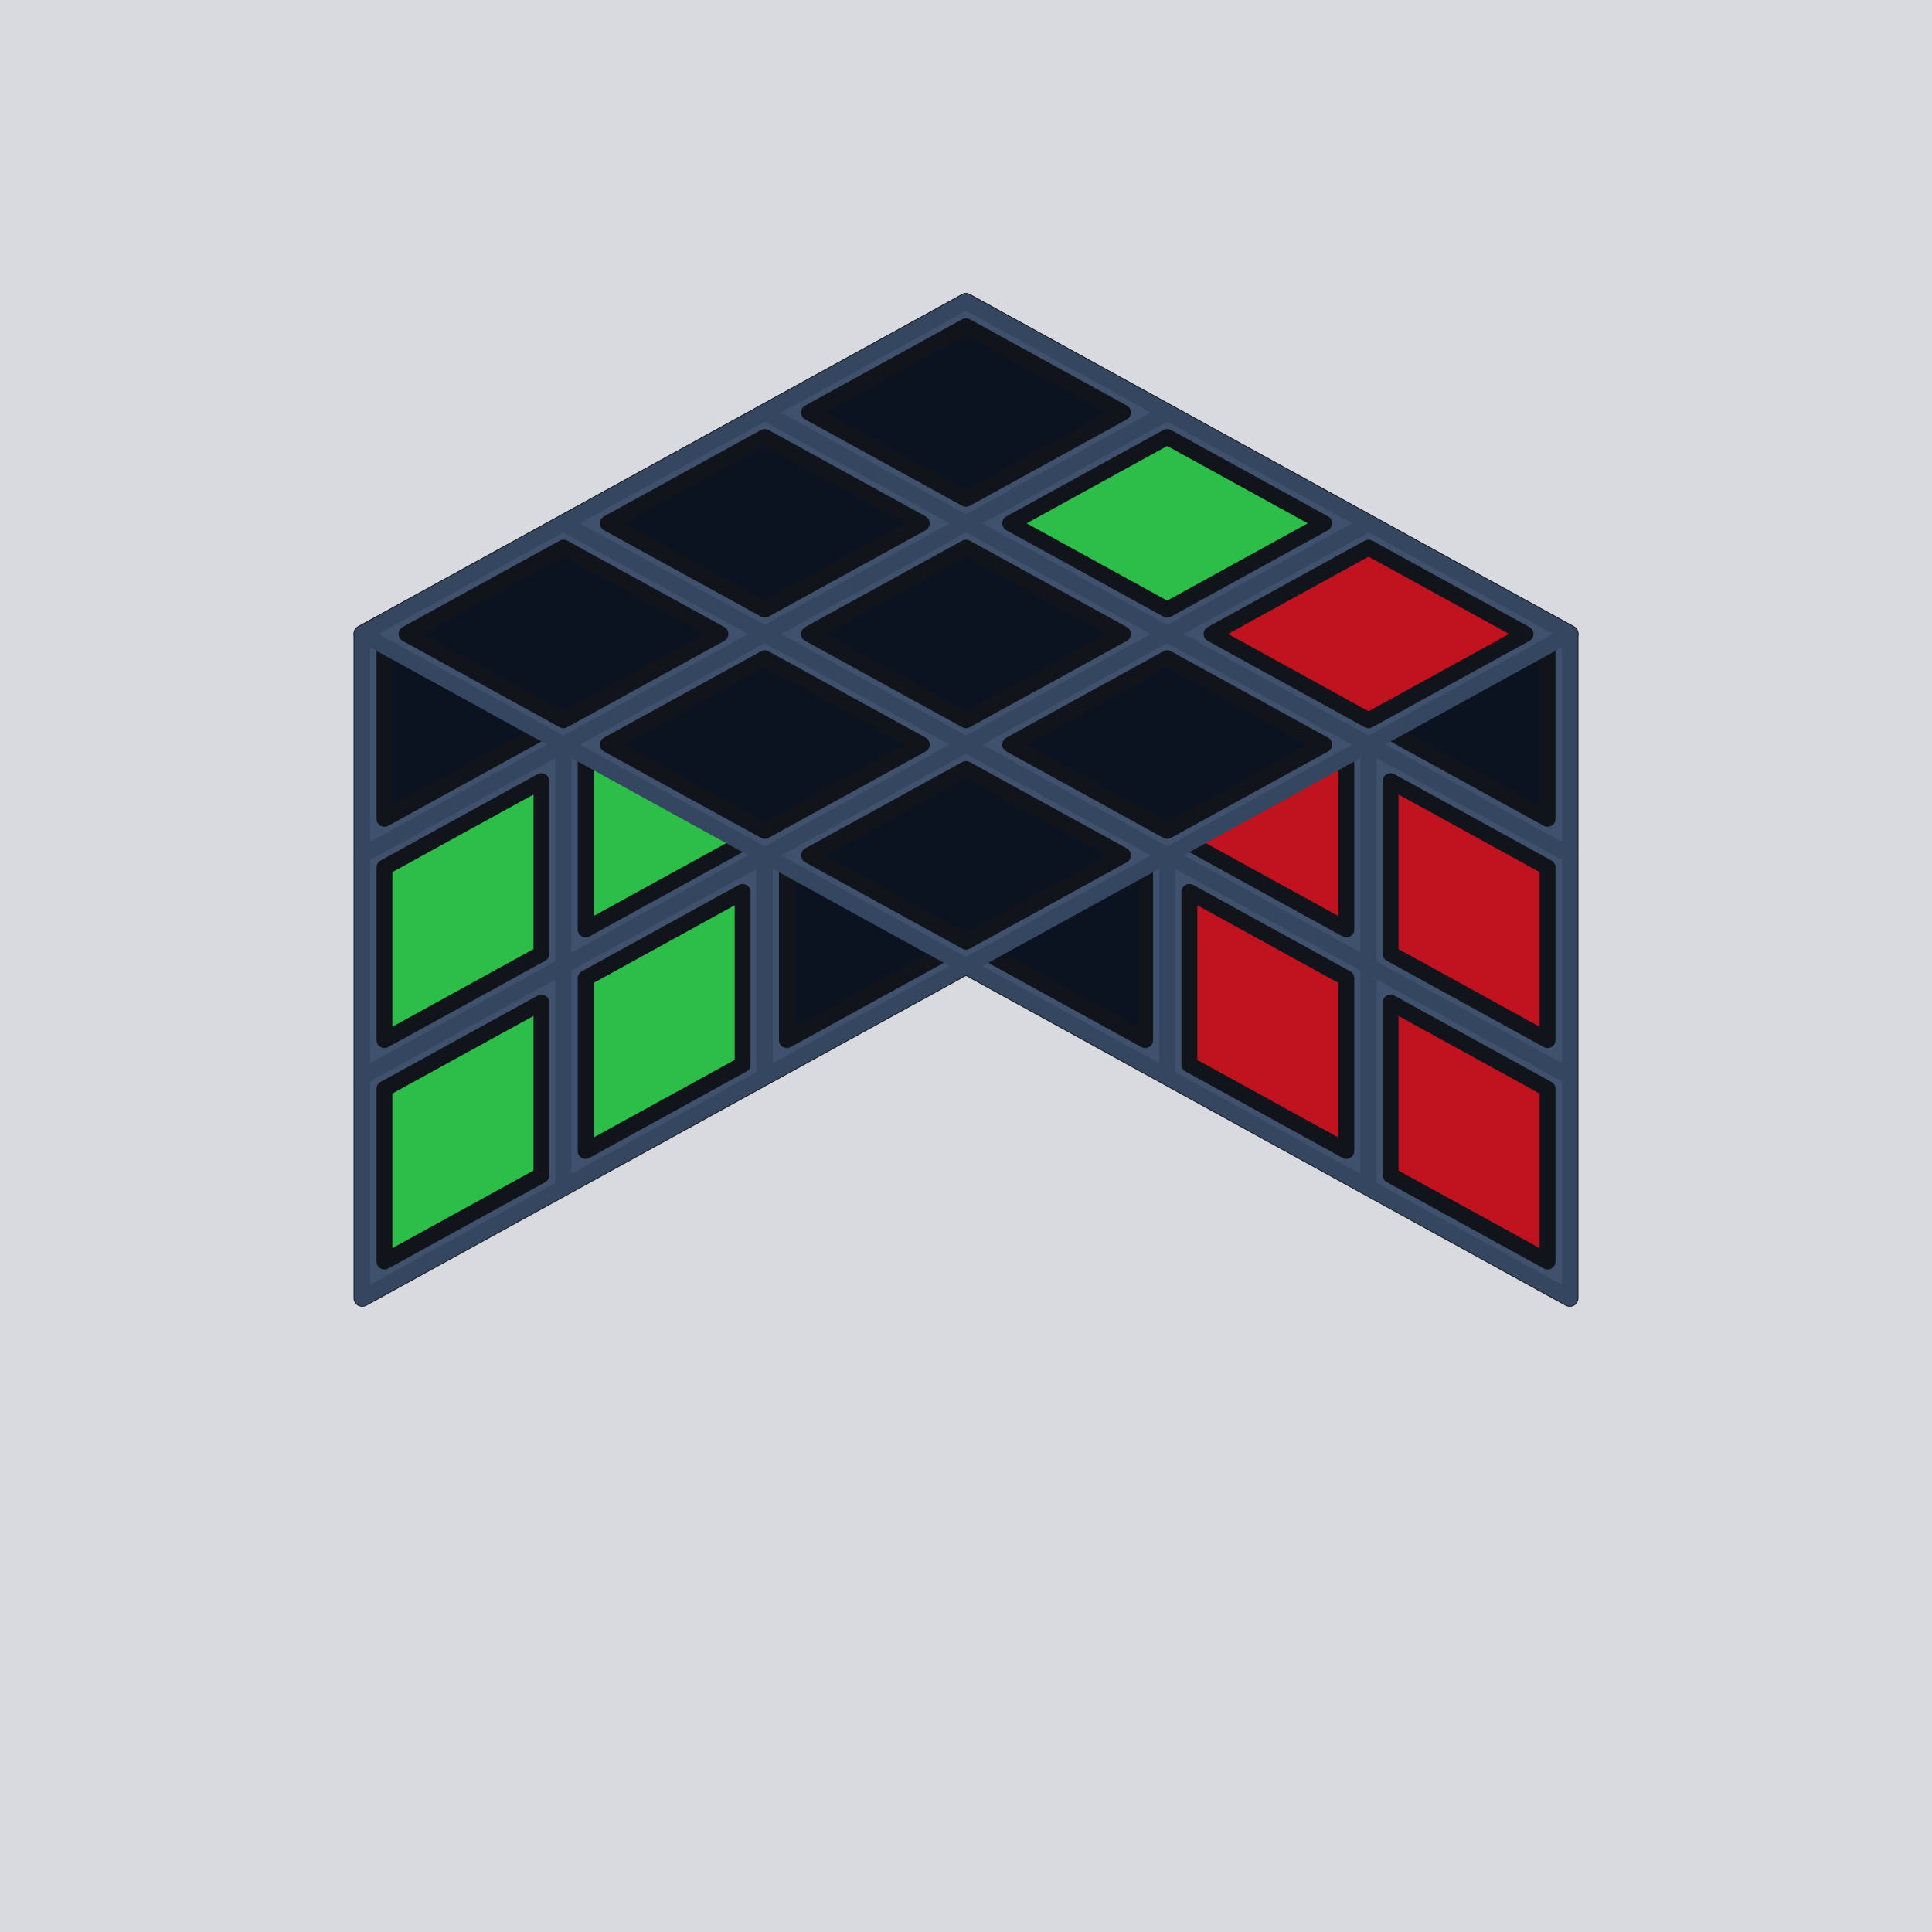
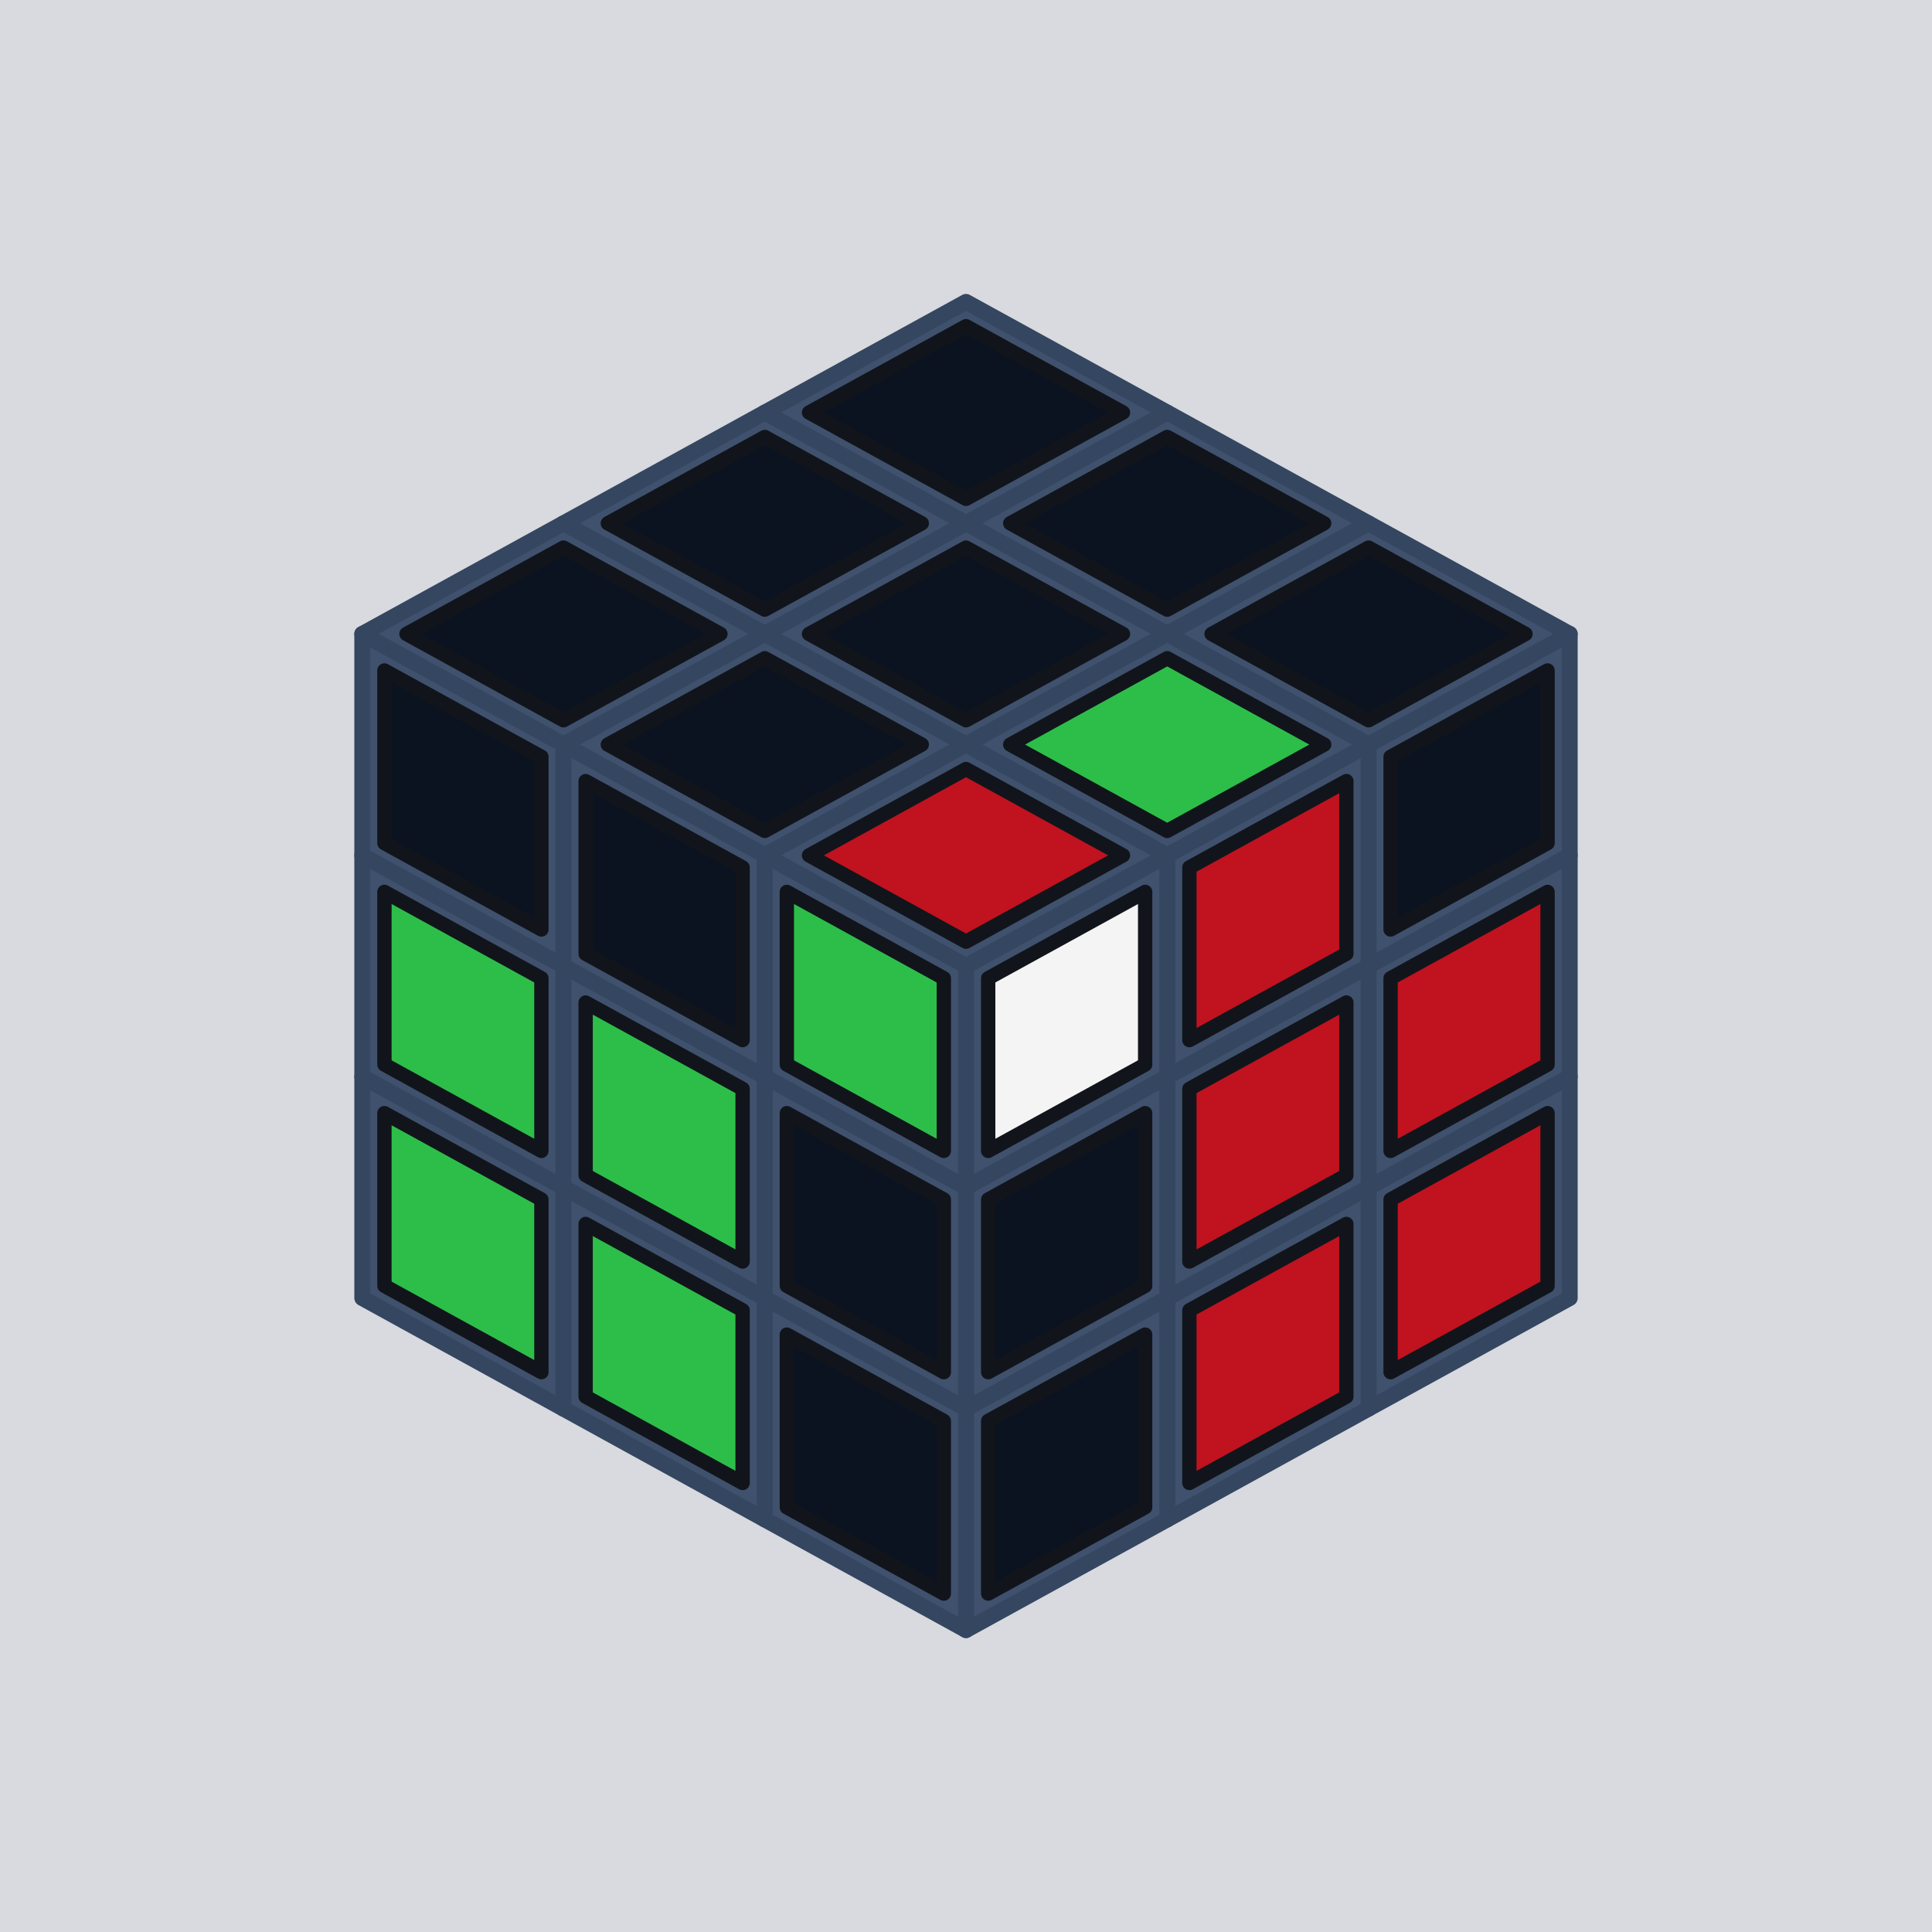
<svg xmlns="http://www.w3.org/2000/svg" viewBox="0 0 128 128">
  <rect x="0" y="0" width="128" height="128" fill="#D8DADF" />
-   <polygon points="64.00,64.00 104.00,42.00 64.00,20.00 24.00,42.00" fill="#0B1220" stroke="#11151B" stroke-width="1.15" stroke-linejoin="round" />
-   <polygon points="24.00,42.00 64.00,20.00 64.00,64.00 24.00,86.00" fill="#0B1220" stroke="#11151B" stroke-width="1.15" stroke-linejoin="round" />
-   <polygon points="64.00,20.00 104.00,42.00 104.00,86.00 64.00,64.00" fill="#0B1220" stroke="#11151B" stroke-width="1.15" stroke-linejoin="round" />
-   <polygon points="24.00,42.00 37.33,34.67 37.33,49.33 24.00,56.67" fill="#3F516D" stroke="#344660" stroke-width="1.05" stroke-linejoin="round" />
-   <polygon points="25.47,42.81 35.87,37.09 35.87,48.53 25.47,54.25" fill="#0B1220" stroke="#11151B" stroke-width="1.05" stroke-linejoin="round" />
-   <polygon points="37.33,34.67 50.67,27.33 50.67,42.00 37.33,49.33" fill="#3F516D" stroke="#344660" stroke-width="1.05" stroke-linejoin="round" />
-   <polygon points="38.80,35.47 49.20,29.75 49.20,41.19 38.80,46.91" fill="#0B1220" stroke="#11151B" stroke-width="1.05" stroke-linejoin="round" />
-   <polygon points="50.67,27.33 64.00,20.00 64.00,34.67 50.67,42.00" fill="#3F516D" stroke="#344660" stroke-width="1.05" stroke-linejoin="round" />
-   <polygon points="52.13,28.14 62.53,22.42 62.53,33.86 52.13,39.58" fill="#2DBE4A" stroke="#11151B" stroke-width="1.05" stroke-linejoin="round" />
-   <polygon points="24.00,56.67 37.33,49.33 37.33,64.00 24.00,71.33" fill="#3F516D" stroke="#344660" stroke-width="1.05" stroke-linejoin="round" />
-   <polygon points="25.47,57.47 35.87,51.75 35.87,63.19 25.47,68.91" fill="#2DBE4A" stroke="#11151B" stroke-width="1.05" stroke-linejoin="round" />
-   <polygon points="37.33,49.33 50.67,42.00 50.67,56.67 37.33,64.00" fill="#3F516D" stroke="#344660" stroke-width="1.05" stroke-linejoin="round" />
-   <polygon points="38.80,50.14 49.20,44.42 49.20,55.86 38.80,61.58" fill="#2DBE4A" stroke="#11151B" stroke-width="1.05" stroke-linejoin="round" />
-   <polygon points="50.67,42.00 64.00,34.67 64.00,49.33 50.67,56.67" fill="#3F516D" stroke="#344660" stroke-width="1.05" stroke-linejoin="round" />
-   <polygon points="52.13,42.81 62.53,37.09 62.53,48.53 52.13,54.25" fill="#0B1220" stroke="#11151B" stroke-width="1.05" stroke-linejoin="round" />
-   <polygon points="24.00,71.33 37.33,64.00 37.33,78.67 24.00,86.00" fill="#3F516D" stroke="#344660" stroke-width="1.05" stroke-linejoin="round" />
-   <polygon points="25.47,72.14 35.87,66.42 35.87,77.86 25.47,83.58" fill="#2DBE4A" stroke="#11151B" stroke-width="1.05" stroke-linejoin="round" />
-   <polygon points="37.33,64.00 50.67,56.67 50.67,71.33 37.33,78.67" fill="#3F516D" stroke="#344660" stroke-width="1.05" stroke-linejoin="round" />
-   <polygon points="38.80,64.81 49.20,59.09 49.20,70.53 38.80,76.25" fill="#2DBE4A" stroke="#11151B" stroke-width="1.05" stroke-linejoin="round" />
-   <polygon points="50.67,56.67 64.00,49.33 64.00,64.00 50.67,71.33" fill="#3F516D" stroke="#344660" stroke-width="1.05" stroke-linejoin="round" />
-   <polygon points="52.13,57.47 62.53,51.75 62.53,63.19 52.13,68.91" fill="#0B1220" stroke="#11151B" stroke-width="1.05" stroke-linejoin="round" />
-   <polygon points="64.00,20.00 77.33,27.33 77.33,42.00 64.00,34.67" fill="#3F516D" stroke="#344660" stroke-width="1.05" stroke-linejoin="round" />
-   <polygon points="65.47,22.42 75.87,28.14 75.87,39.58 65.47,33.86" fill="#F4F4F4" stroke="#11151B" stroke-width="1.05" stroke-linejoin="round" />
-   <polygon points="77.33,27.33 90.67,34.67 90.67,49.33 77.33,42.00" fill="#3F516D" stroke="#344660" stroke-width="1.05" stroke-linejoin="round" />
-   <polygon points="78.80,29.75 89.20,35.47 89.20,46.91 78.80,41.19" fill="#C1121F" stroke="#11151B" stroke-width="1.05" stroke-linejoin="round" />
-   <polygon points="90.67,34.67 104.00,42.00 104.00,56.67 90.67,49.33" fill="#3F516D" stroke="#344660" stroke-width="1.05" stroke-linejoin="round" />
-   <polygon points="92.13,37.09 102.53,42.81 102.53,54.25 92.13,48.53" fill="#0B1220" stroke="#11151B" stroke-width="1.05" stroke-linejoin="round" />
-   <polygon points="64.00,34.67 77.33,42.00 77.33,56.67 64.00,49.33" fill="#3F516D" stroke="#344660" stroke-width="1.05" stroke-linejoin="round" />
-   <polygon points="65.47,37.09 75.87,42.81 75.87,54.25 65.47,48.53" fill="#0B1220" stroke="#11151B" stroke-width="1.05" stroke-linejoin="round" />
-   <polygon points="77.33,42.00 90.67,49.33 90.67,64.00 77.33,56.67" fill="#3F516D" stroke="#344660" stroke-width="1.05" stroke-linejoin="round" />
-   <polygon points="78.80,44.42 89.20,50.14 89.20,61.58 78.80,55.86" fill="#C1121F" stroke="#11151B" stroke-width="1.05" stroke-linejoin="round" />
-   <polygon points="90.67,49.33 104.00,56.67 104.00,71.33 90.67,64.00" fill="#3F516D" stroke="#344660" stroke-width="1.05" stroke-linejoin="round" />
-   <polygon points="92.13,51.75 102.53,57.47 102.53,68.91 92.13,63.19" fill="#C1121F" stroke="#11151B" stroke-width="1.05" stroke-linejoin="round" />
-   <polygon points="64.00,49.33 77.33,56.67 77.33,71.33 64.00,64.00" fill="#3F516D" stroke="#344660" stroke-width="1.05" stroke-linejoin="round" />
-   <polygon points="65.47,51.75 75.87,57.47 75.87,68.91 65.47,63.19" fill="#0B1220" stroke="#11151B" stroke-width="1.05" stroke-linejoin="round" />
-   <polygon points="77.33,56.67 90.67,64.00 90.67,78.67 77.33,71.33" fill="#3F516D" stroke="#344660" stroke-width="1.05" stroke-linejoin="round" />
-   <polygon points="78.80,59.09 89.20,64.81 89.20,76.25 78.80,70.53" fill="#C1121F" stroke="#11151B" stroke-width="1.05" stroke-linejoin="round" />
-   <polygon points="90.67,64.00 104.00,71.33 104.00,86.00 90.67,78.67" fill="#3F516D" stroke="#344660" stroke-width="1.05" stroke-linejoin="round" />
-   <polygon points="92.13,66.42 102.53,72.14 102.53,83.58 92.13,77.86" fill="#C1121F" stroke="#11151B" stroke-width="1.05" stroke-linejoin="round" />
-   <polygon points="64.00,64.00 77.33,56.67 64.00,49.33 50.67,56.67" fill="#3F516D" stroke="#344660" stroke-width="1.05" stroke-linejoin="round" />
-   <polygon points="64.00,62.39 74.40,56.67 64.00,50.95 53.60,56.67" fill="#0B1220" stroke="#11151B" stroke-width="1.05" stroke-linejoin="round" />
-   <polygon points="77.33,56.67 90.67,49.33 77.33,42.00 64.00,49.33" fill="#3F516D" stroke="#344660" stroke-width="1.05" stroke-linejoin="round" />
-   <polygon points="77.33,55.05 87.73,49.33 77.33,43.61 66.93,49.33" fill="#0B1220" stroke="#11151B" stroke-width="1.05" stroke-linejoin="round" />
-   <polygon points="90.67,49.33 104.00,42.00 90.67,34.67 77.33,42.00" fill="#3F516D" stroke="#344660" stroke-width="1.05" stroke-linejoin="round" />
-   <polygon points="90.67,47.72 101.07,42.00 90.67,36.28 80.27,42.00" fill="#C1121F" stroke="#11151B" stroke-width="1.05" stroke-linejoin="round" />
-   <polygon points="50.67,56.67 64.00,49.33 50.67,42.00 37.33,49.33" fill="#3F516D" stroke="#344660" stroke-width="1.05" stroke-linejoin="round" />
-   <polygon points="50.67,55.05 61.07,49.33 50.67,43.61 40.27,49.33" fill="#0B1220" stroke="#11151B" stroke-width="1.05" stroke-linejoin="round" />
-   <polygon points="64.00,49.33 77.33,42.00 64.00,34.67 50.67,42.00" fill="#3F516D" stroke="#344660" stroke-width="1.05" stroke-linejoin="round" />
-   <polygon points="64.00,47.72 74.40,42.00 64.00,36.28 53.60,42.00" fill="#0B1220" stroke="#11151B" stroke-width="1.05" stroke-linejoin="round" />
-   <polygon points="77.33,42.00 90.67,34.67 77.33,27.33 64.00,34.67" fill="#3F516D" stroke="#344660" stroke-width="1.05" stroke-linejoin="round" />
-   <polygon points="77.33,40.39 87.73,34.67 77.33,28.95 66.93,34.67" fill="#2DBE4A" stroke="#11151B" stroke-width="1.05" stroke-linejoin="round" />
-   <polygon points="37.33,49.33 50.67,42.00 37.33,34.67 24.00,42.00" fill="#3F516D" stroke="#344660" stroke-width="1.05" stroke-linejoin="round" />
-   <polygon points="37.33,47.72 47.73,42.00 37.33,36.28 26.93,42.00" fill="#0B1220" stroke="#11151B" stroke-width="1.05" stroke-linejoin="round" />
-   <polygon points="50.67,42.00 64.00,34.67 50.67,27.33 37.33,34.67" fill="#3F516D" stroke="#344660" stroke-width="1.05" stroke-linejoin="round" />
-   <polygon points="50.67,40.39 61.07,34.67 50.67,28.95 40.27,34.67" fill="#0B1220" stroke="#11151B" stroke-width="1.05" stroke-linejoin="round" />
-   <polygon points="64.00,34.67 77.33,27.33 64.00,20.00 50.67,27.33" fill="#3F516D" stroke="#344660" stroke-width="1.05" stroke-linejoin="round" />
-   <polygon points="64.00,33.05 74.40,27.33 64.00,21.61 53.60,27.33" fill="#0B1220" stroke="#11151B" stroke-width="1.05" stroke-linejoin="round" />
+   <polygon points="90.67,78.67 104.00,71.33 104.00,86.00 90.67,93.33" fill="#3F516D" stroke="#344660" stroke-width="1.05" stroke-linejoin="round" data-layer="cubie" data-face="R" data-pos="1,-1,-1" />
+   <polygon points="92.13,79.47 102.53,73.75 102.53,85.19 92.13,90.91" fill="#C1121F" stroke="#11151B" stroke-width="0.95" stroke-linejoin="round" data-layer="sticker" data-face="R" data-pos="1,-1,-1" />
+   <polygon points="64.00,20.00 77.33,27.33 64.00,34.67 50.67,27.33" fill="#3F516D" stroke="#344660" stroke-width="1.05" stroke-linejoin="round" data-layer="cubie" data-face="U" data-pos="1,1,1" />
+   <polygon points="64.00,21.61 74.40,27.33 64.00,33.05 53.60,27.33" fill="#0B1220" stroke="#11151B" stroke-width="0.95" stroke-linejoin="round" data-layer="sticker" data-face="U" data-pos="1,1,1" />
+   <polygon points="24.00,71.33 37.33,78.67 37.33,93.33 24.00,86.00" fill="#3F516D" stroke="#344660" stroke-width="1.05" stroke-linejoin="round" data-layer="cubie" data-face="F" data-pos="-1,1,-1" />
+   <polygon points="25.47,73.75 35.87,79.47 35.87,90.91 25.47,85.19" fill="#2DBE4A" stroke="#11151B" stroke-width="0.95" stroke-linejoin="round" data-layer="sticker" data-face="F" data-pos="-1,1,-1" />
+   <polygon points="90.67,64.00 104.00,56.67 104.00,71.33 90.67,78.67" fill="#3F516D" stroke="#344660" stroke-width="1.05" stroke-linejoin="round" data-layer="cubie" data-face="R" data-pos="1,-1,0" />
+   <polygon points="92.13,64.81 102.53,59.09 102.53,70.53 92.13,76.25" fill="#C1121F" stroke="#11151B" stroke-width="0.95" stroke-linejoin="round" data-layer="sticker" data-face="R" data-pos="1,-1,0" />
+   <polygon points="77.33,86.00 90.67,78.67 90.67,93.33 77.33,100.67" fill="#3F516D" stroke="#344660" stroke-width="1.05" stroke-linejoin="round" data-layer="cubie" data-face="R" data-pos="0,-1,-1" />
+   <polygon points="78.80,86.81 89.20,81.09 89.20,92.53 78.80,98.25" fill="#C1121F" stroke="#11151B" stroke-width="0.95" stroke-linejoin="round" data-layer="sticker" data-face="R" data-pos="0,-1,-1" />
+   <polygon points="77.33,27.33 90.67,34.67 77.33,42.00 64.00,34.67" fill="#3F516D" stroke="#344660" stroke-width="1.05" stroke-linejoin="round" data-layer="cubie" data-face="U" data-pos="1,0,1" />
+   <polygon points="77.33,28.95 87.73,34.67 77.33,40.39 66.93,34.67" fill="#0B1220" stroke="#11151B" stroke-width="0.95" stroke-linejoin="round" data-layer="sticker" data-face="U" data-pos="1,0,1" />
+   <polygon points="50.67,27.33 64.00,34.67 50.67,42.00 37.33,34.67" fill="#3F516D" stroke="#344660" stroke-width="1.05" stroke-linejoin="round" data-layer="cubie" data-face="U" data-pos="0,1,1" />
+   <polygon points="50.67,28.95 61.07,34.67 50.67,40.39 40.27,34.67" fill="#0B1220" stroke="#11151B" stroke-width="0.95" stroke-linejoin="round" data-layer="sticker" data-face="U" data-pos="0,1,1" />
+   <polygon points="37.33,78.67 50.67,86.00 50.67,100.67 37.33,93.33" fill="#3F516D" stroke="#344660" stroke-width="1.05" stroke-linejoin="round" data-layer="cubie" data-face="F" data-pos="-1,0,-1" />
+   <polygon points="38.80,81.09 49.20,86.81 49.20,98.25 38.80,92.53" fill="#2DBE4A" stroke="#11151B" stroke-width="0.95" stroke-linejoin="round" data-layer="sticker" data-face="F" data-pos="-1,0,-1" />
+   <polygon points="24.00,56.67 37.33,64.00 37.33,78.67 24.00,71.33" fill="#3F516D" stroke="#344660" stroke-width="1.05" stroke-linejoin="round" data-layer="cubie" data-face="F" data-pos="-1,1,0" />
+   <polygon points="25.47,59.09 35.87,64.81 35.87,76.25 25.47,70.53" fill="#2DBE4A" stroke="#11151B" stroke-width="0.95" stroke-linejoin="round" data-layer="sticker" data-face="F" data-pos="-1,1,0" />
+   <polygon points="90.67,49.33 104.00,42.00 104.00,56.67 90.67,64.00" fill="#3F516D" stroke="#344660" stroke-width="1.05" stroke-linejoin="round" data-layer="cubie" data-face="R" data-pos="1,-1,1" />
+   <polygon points="92.13,50.14 102.53,44.42 102.53,55.86 92.13,61.58" fill="#0B1220" stroke="#11151B" stroke-width="0.95" stroke-linejoin="round" data-layer="sticker" data-face="R" data-pos="1,-1,1" />
+   <polygon points="90.67,34.67 104.00,42.00 90.67,49.33 77.33,42.00" fill="#3F516D" stroke="#344660" stroke-width="1.05" stroke-linejoin="round" data-layer="cubie" data-face="U" data-pos="1,-1,1" />
+   <polygon points="90.67,36.28 101.07,42.00 90.67,47.72 80.27,42.00" fill="#0B1220" stroke="#11151B" stroke-width="0.95" stroke-linejoin="round" data-layer="sticker" data-face="U" data-pos="1,-1,1" />
+   <polygon points="77.33,71.33 90.67,64.00 90.67,78.67 77.33,86.00" fill="#3F516D" stroke="#344660" stroke-width="1.05" stroke-linejoin="round" data-layer="cubie" data-face="R" data-pos="0,-1,0" />
+   <polygon points="78.80,72.14 89.20,66.42 89.20,77.86 78.80,83.58" fill="#C1121F" stroke="#11151B" stroke-width="0.95" stroke-linejoin="round" data-layer="sticker" data-face="R" data-pos="0,-1,0" />
+   <polygon points="64.00,93.33 77.33,86.00 77.33,100.67 64.00,108.00" fill="#3F516D" stroke="#344660" stroke-width="1.05" stroke-linejoin="round" data-layer="cubie" data-face="R" data-pos="-1,-1,-1" />
+   <polygon points="65.47,94.14 75.87,88.42 75.87,99.86 65.47,105.58" fill="#0B1220" stroke="#11151B" stroke-width="0.95" stroke-linejoin="round" data-layer="sticker" data-face="R" data-pos="-1,-1,-1" />
+   <polygon points="64.00,34.67 77.33,42.00 64.00,49.33 50.67,42.00" fill="#3F516D" stroke="#344660" stroke-width="1.05" stroke-linejoin="round" data-layer="cubie" data-face="U" data-pos="0,0,1" />
+   <polygon points="64.00,36.28 74.40,42.00 64.00,47.72 53.60,42.00" fill="#0B1220" stroke="#11151B" stroke-width="0.95" stroke-linejoin="round" data-layer="sticker" data-face="U" data-pos="0,0,1" />
+   <polygon points="50.67,86.00 64.00,93.33 64.00,108.00 50.67,100.67" fill="#3F516D" stroke="#344660" stroke-width="1.05" stroke-linejoin="round" data-layer="cubie" data-face="F" data-pos="-1,-1,-1" />
+   <polygon points="52.13,88.42 62.53,94.14 62.53,105.58 52.13,99.86" fill="#0B1220" stroke="#11151B" stroke-width="0.95" stroke-linejoin="round" data-layer="sticker" data-face="F" data-pos="-1,-1,-1" />
+   <polygon points="37.33,64.00 50.67,71.33 50.67,86.00 37.33,78.67" fill="#3F516D" stroke="#344660" stroke-width="1.05" stroke-linejoin="round" data-layer="cubie" data-face="F" data-pos="-1,0,0" />
+   <polygon points="38.80,66.42 49.20,72.14 49.20,83.58 38.80,77.86" fill="#2DBE4A" stroke="#11151B" stroke-width="0.95" stroke-linejoin="round" data-layer="sticker" data-face="F" data-pos="-1,0,0" />
+   <polygon points="37.33,34.67 50.67,42.00 37.33,49.33 24.00,42.00" fill="#3F516D" stroke="#344660" stroke-width="1.05" stroke-linejoin="round" data-layer="cubie" data-face="U" data-pos="-1,1,1" />
+   <polygon points="37.33,36.28 47.73,42.00 37.33,47.72 26.93,42.00" fill="#0B1220" stroke="#11151B" stroke-width="0.95" stroke-linejoin="round" data-layer="sticker" data-face="U" data-pos="-1,1,1" />
+   <polygon points="24.00,42.00 37.33,49.33 37.33,64.00 24.00,56.67" fill="#3F516D" stroke="#344660" stroke-width="1.05" stroke-linejoin="round" data-layer="cubie" data-face="F" data-pos="-1,1,1" />
+   <polygon points="25.47,44.42 35.87,50.14 35.87,61.58 25.47,55.86" fill="#0B1220" stroke="#11151B" stroke-width="0.95" stroke-linejoin="round" data-layer="sticker" data-face="F" data-pos="-1,1,1" />
+   <polygon points="77.33,56.67 90.67,49.33 90.67,64.00 77.33,71.33" fill="#3F516D" stroke="#344660" stroke-width="1.05" stroke-linejoin="round" data-layer="cubie" data-face="R" data-pos="0,-1,1" />
+   <polygon points="78.80,57.47 89.20,51.75 89.20,63.19 78.80,68.91" fill="#C1121F" stroke="#11151B" stroke-width="0.95" stroke-linejoin="round" data-layer="sticker" data-face="R" data-pos="0,-1,1" />
+   <polygon points="77.33,42.00 90.67,49.33 77.33,56.67 64.00,49.33" fill="#3F516D" stroke="#344660" stroke-width="1.05" stroke-linejoin="round" data-layer="cubie" data-face="U" data-pos="0,-1,1" />
+   <polygon points="77.33,43.61 87.73,49.33 77.33,55.05 66.93,49.33" fill="#2DBE4A" stroke="#11151B" stroke-width="0.95" stroke-linejoin="round" data-layer="sticker" data-face="U" data-pos="0,-1,1" />
+   <polygon points="64.00,78.67 77.33,71.33 77.33,86.00 64.00,93.33" fill="#3F516D" stroke="#344660" stroke-width="1.05" stroke-linejoin="round" data-layer="cubie" data-face="R" data-pos="-1,-1,0" />
+   <polygon points="65.47,79.47 75.87,73.75 75.87,85.19 65.47,90.91" fill="#0B1220" stroke="#11151B" stroke-width="0.95" stroke-linejoin="round" data-layer="sticker" data-face="R" data-pos="-1,-1,0" />
+   <polygon points="50.67,71.33 64.00,78.67 64.00,93.33 50.67,86.00" fill="#3F516D" stroke="#344660" stroke-width="1.05" stroke-linejoin="round" data-layer="cubie" data-face="F" data-pos="-1,-1,0" />
+   <polygon points="52.13,73.75 62.53,79.47 62.53,90.91 52.13,85.19" fill="#0B1220" stroke="#11151B" stroke-width="0.95" stroke-linejoin="round" data-layer="sticker" data-face="F" data-pos="-1,-1,0" />
+   <polygon points="50.67,42.00 64.00,49.33 50.67,56.67 37.33,49.33" fill="#3F516D" stroke="#344660" stroke-width="1.05" stroke-linejoin="round" data-layer="cubie" data-face="U" data-pos="-1,0,1" />
+   <polygon points="50.67,43.61 61.07,49.33 50.67,55.05 40.27,49.33" fill="#0B1220" stroke="#11151B" stroke-width="0.95" stroke-linejoin="round" data-layer="sticker" data-face="U" data-pos="-1,0,1" />
+   <polygon points="37.33,49.33 50.67,56.67 50.67,71.33 37.33,64.00" fill="#3F516D" stroke="#344660" stroke-width="1.05" stroke-linejoin="round" data-layer="cubie" data-face="F" data-pos="-1,0,1" />
+   <polygon points="38.80,51.75 49.20,57.47 49.20,68.91 38.80,63.19" fill="#0B1220" stroke="#11151B" stroke-width="0.95" stroke-linejoin="round" data-layer="sticker" data-face="F" data-pos="-1,0,1" />
+   <polygon points="64.00,64.00 77.33,56.67 77.33,71.33 64.00,78.67" fill="#3F516D" stroke="#344660" stroke-width="1.05" stroke-linejoin="round" data-layer="cubie" data-face="R" data-pos="-1,-1,1" />
+   <polygon points="65.47,64.81 75.87,59.09 75.87,70.53 65.47,76.25" fill="#F4F4F4" stroke="#11151B" stroke-width="0.95" stroke-linejoin="round" data-layer="sticker" data-face="R" data-pos="-1,-1,1" />
+   <polygon points="64.00,49.33 77.33,56.67 64.00,64.00 50.67,56.67" fill="#3F516D" stroke="#344660" stroke-width="1.05" stroke-linejoin="round" data-layer="cubie" data-face="U" data-pos="-1,-1,1" />
+   <polygon points="64.00,50.95 74.40,56.67 64.00,62.39 53.60,56.67" fill="#C1121F" stroke="#11151B" stroke-width="0.95" stroke-linejoin="round" data-layer="sticker" data-face="U" data-pos="-1,-1,1" />
+   <polygon points="50.67,56.67 64.00,64.00 64.00,78.67 50.67,71.33" fill="#3F516D" stroke="#344660" stroke-width="1.05" stroke-linejoin="round" data-layer="cubie" data-face="F" data-pos="-1,-1,1" />
+   <polygon points="52.13,59.09 62.53,64.81 62.53,76.25 52.13,70.53" fill="#2DBE4A" stroke="#11151B" stroke-width="0.95" stroke-linejoin="round" data-layer="sticker" data-face="F" data-pos="-1,-1,1" />
</svg>
